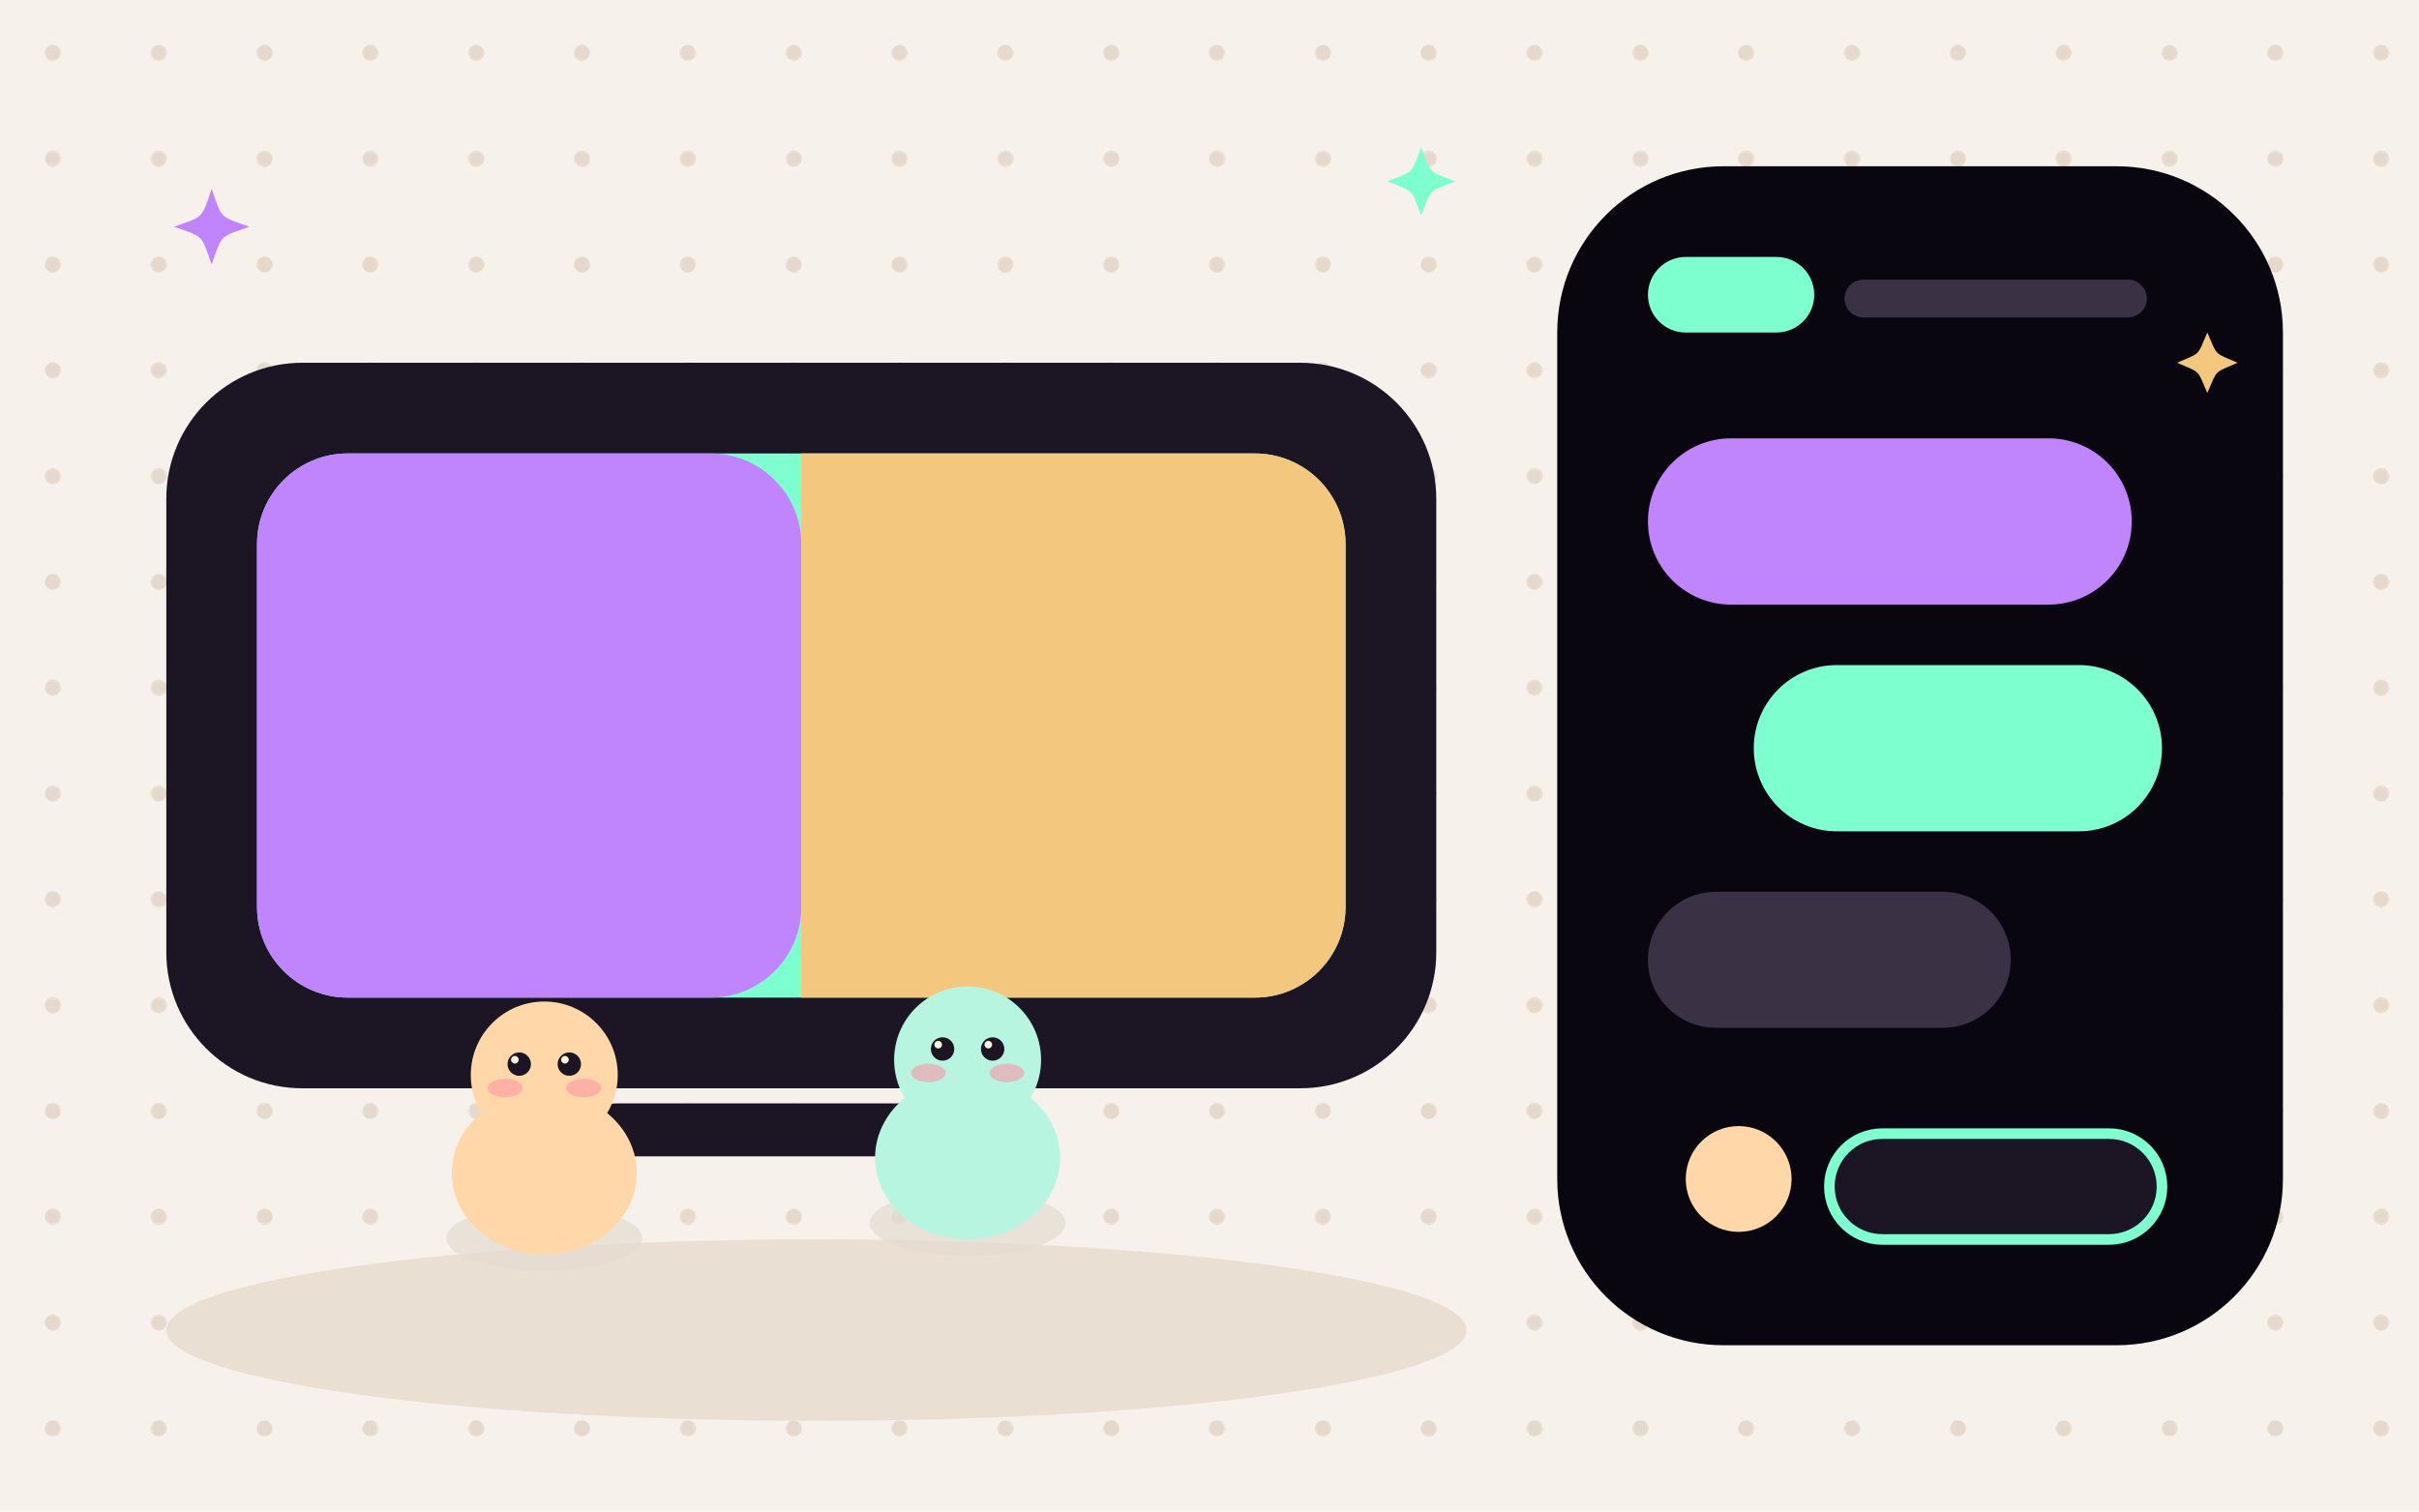
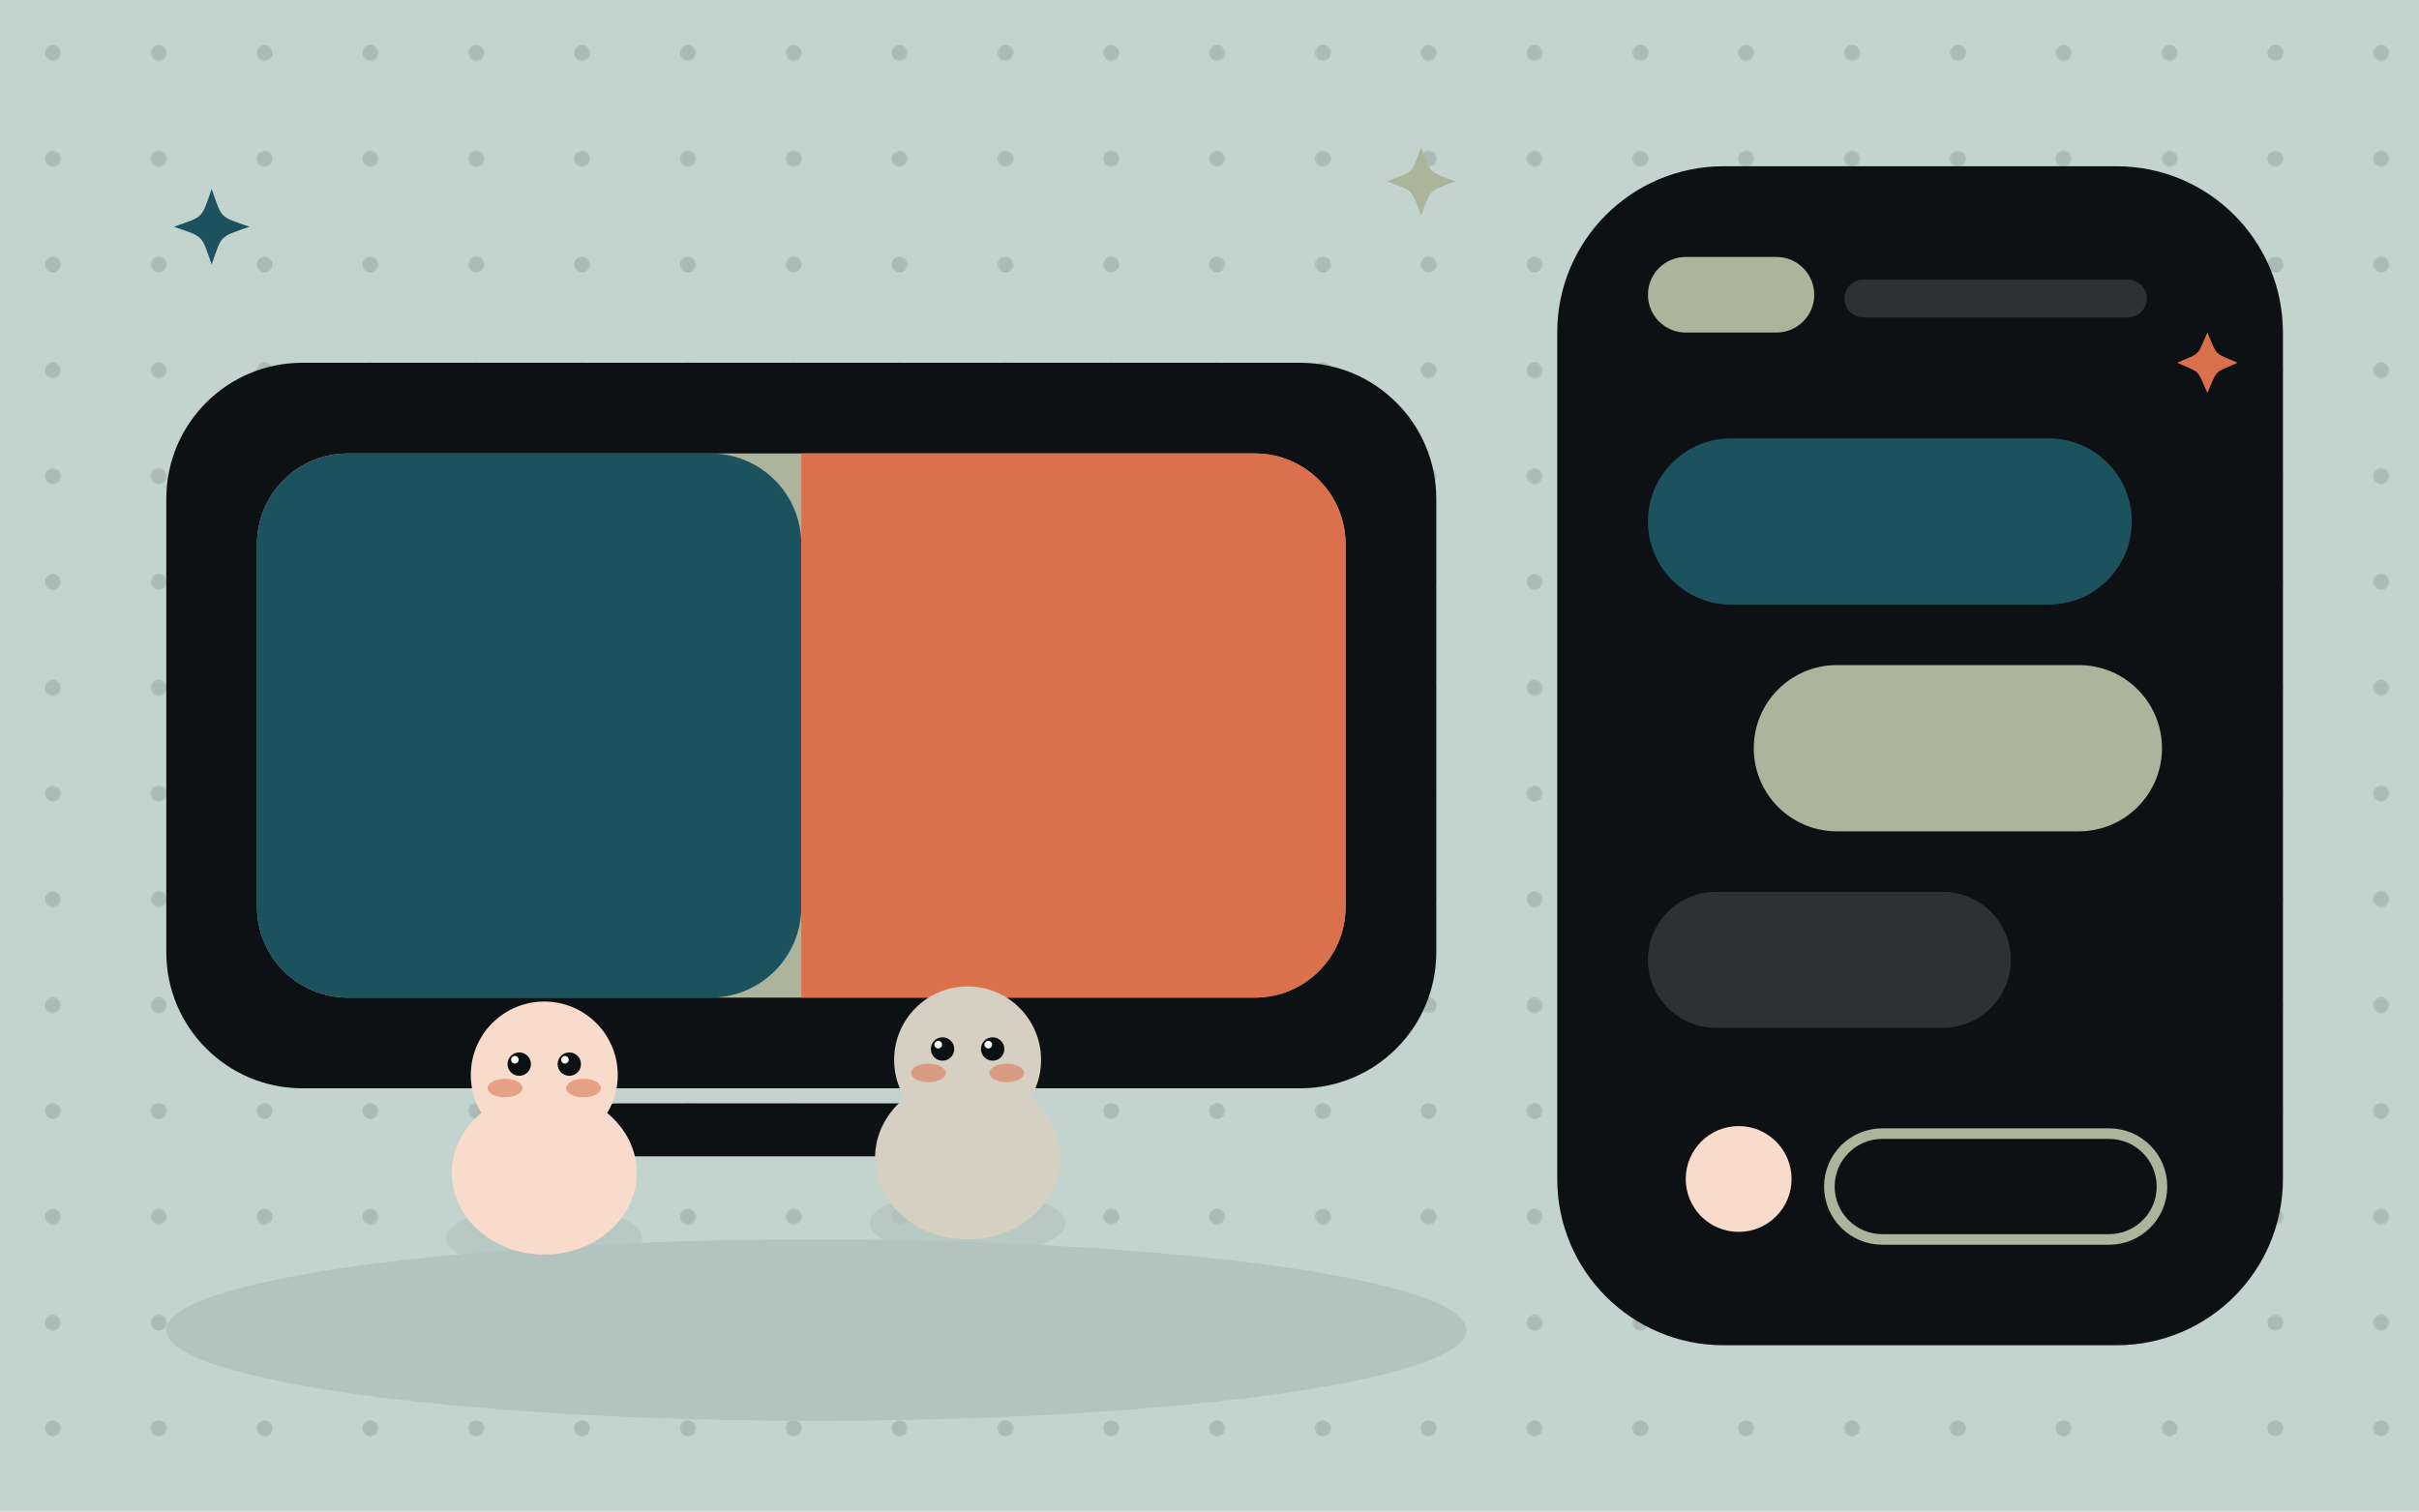
<svg xmlns="http://www.w3.org/2000/svg" viewBox="0 0 320 200" role="img" aria-labelledby="dock-title">
  <defs>
    <pattern id="cx-dots-dock" width="14" height="14" patternUnits="userSpaceOnUse">
-       <circle cx="7" cy="7" r="1.05" fill="#e4d9cc" />
+       <circle cx="7" cy="7" r="1.05" fill="#aabbb6" />
    </pattern>
    <style>
      .sparkle {
        transform-box: fill-box;
        transform-origin: center;
        animation: sparkle-twinkle 2.6s ease-in-out infinite;
      }
      .buddy-bob { animation: buddy-bob 3.4s ease-in-out infinite; }
      .buddy-bob-b { animation-delay: 0.55s; }
      .bubble-a { animation: bubble-pop 2.8s ease-in-out infinite; }
      .bubble-b { animation: bubble-pop 2.8s ease-in-out 0.7s infinite; }
      @keyframes sparkle-twinkle {
        0%, 100% { opacity: 0.4; transform: scale(0.86); }
        50% { opacity: 1; transform: scale(1.12); }
      }
      @keyframes buddy-bob {
        0%, 100% { transform: translateY(0); }
        50% { transform: translateY(-3px); }
      }
      @keyframes bubble-pop {
        0%, 100% { transform: translateY(0); }
        50% { transform: translateY(-3px); }
      }
      @media (prefers-reduced-motion: reduce) {
        .sparkle, .buddy-bob, .bubble-a, .bubble-b { animation: none; transform: none; }
      }
    </style>
  </defs>
-   <rect width="320" height="200" fill="#f6f1ea" />
+   <rect width="320" height="200" fill="#c3d3ce" />
  <rect width="320" height="200" fill="url(#cx-dots-dock)" />
  <g transform="translate(28 30)">
-     <path class="sparkle" fill="#c084fc" d="M0 -5 C1.4 -1 1 -1.4 5 0 C1 1.4 1.4 1 0 5 C-1.4 1 -1 1.4 -5 0 C-1 -1.4 -1.4 -1 0 -5Z" />
+     <path class="sparkle" fill="#1c525d" d="M0 -5 C1.4 -1 1 -1.4 5 0 C1 1.4 1.4 1 0 5 C-1.4 1 -1 1.4 -5 0 C-1 -1.4 -1.4 -1 0 -5Z" />
  </g>
  <g transform="translate(188 24)">
-     <path class="sparkle" fill="#7dffd0" d="M0 -4.5 C1.4 -0.9 0.9 -1.4 4.5 0 C0.9 1.4 1.4 0.9 0 4.5 C-1.4 0.9 -0.9 1.4 -4.5 0 C-0.9 -1.4 -1.4 -0.9 0 -4.5Z" />
+     <path class="sparkle" fill="#adb49c" d="M0 -4.5 C1.4 -0.9 0.9 -1.4 4.5 0 C0.9 1.4 1.4 0.9 0 4.5 C-1.4 0.9 -0.9 1.4 -4.5 0 C-0.9 -1.4 -1.4 -0.9 0 -4.5Z" />
  </g>
-   <ellipse cx="108" cy="176" rx="86" ry="12" fill="#eadfd3" />
-   <rect x="22" y="48" width="168" height="96" rx="18" fill="#1c1524" />
-   <rect x="34" y="60" width="144" height="72" rx="12" fill="#7dffd0" />
-   <rect x="34" y="60" width="72" height="72" rx="12" fill="#c084fc" />
-   <path d="M106 60h60a12 12 0 0 1 12 12v48a12 12 0 0 1-12 12h-60V60Z" fill="#f3c77e" />
-   <rect x="78" y="146" width="56" height="7" rx="3.5" fill="#1c1524" />
+   <ellipse cx="108" cy="176" rx="86" ry="12" fill="#b3c4bf" />
+   <rect x="22" y="48" width="168" height="96" rx="18" fill="#0e1113" />
+   <rect x="34" y="60" width="144" height="72" rx="12" fill="#adb49c" />
+   <rect x="34" y="60" width="72" height="72" rx="12" fill="#1c525d" />
+   <path d="M106 60h60a12 12 0 0 1 12 12v48a12 12 0 0 1-12 12h-60V60Z" fill="#db704c" />
+   <rect x="78" y="146" width="56" height="7" rx="3.5" fill="#0e1113" />
  <g transform="translate(72 148) scale(0.72)">
    <g class="buddy-bob">
-       <ellipse cx="0" cy="22" rx="18" ry="6" fill="#e4dbd1" opacity="0.7" />
-       <ellipse cx="0" cy="10" rx="17" ry="15" fill="#ffd7a8" />
-       <circle cx="0" cy="-8" r="13.5" fill="#ffd7a8" />
-       <circle cx="-11" cy="8" r="5.5" fill="#ffd7a8" />
-       <circle cx="11" cy="8" r="5.5" fill="#ffd7a8" />
-       <circle cx="-4.6" cy="-10" r="2.15" fill="#1c1524" />
-       <circle cx="4.6" cy="-10" r="2.15" fill="#1c1524" />
-       <circle cx="-5.4" cy="-10.8" r="0.7" fill="#fff6e4" />
-       <circle cx="3.8" cy="-10.8" r="0.7" fill="#fff6e4" />
-       <ellipse cx="-7.2" cy="-5.6" rx="3.2" ry="1.7" fill="#ff8fa3" opacity="0.55" />
-       <ellipse cx="7.2" cy="-5.6" rx="3.2" ry="1.7" fill="#ff8fa3" opacity="0.55" />
+       <ellipse cx="0" cy="22" rx="18" ry="6" fill="#b3c4bf" opacity="0.7" />
+       <ellipse cx="0" cy="10" rx="17" ry="15" fill="#f8dbca" />
+       <circle cx="0" cy="-8" r="13.5" fill="#f8dbca" />
+       <circle cx="-11" cy="8" r="5.5" fill="#f8dbca" />
+       <circle cx="11" cy="8" r="5.5" fill="#f8dbca" />
+       <circle cx="-4.6" cy="-10" r="2.15" fill="#0e1113" />
+       <circle cx="4.6" cy="-10" r="2.15" fill="#0e1113" />
+       <circle cx="-5.4" cy="-10.8" r="0.7" fill="#fbfaf4" />
+       <circle cx="3.8" cy="-10.8" r="0.7" fill="#fbfaf4" />
+       <ellipse cx="-7.2" cy="-5.6" rx="3.2" ry="1.7" fill="#db704c" opacity="0.55" />
+       <ellipse cx="7.2" cy="-5.6" rx="3.2" ry="1.7" fill="#db704c" opacity="0.55" />
    </g>
  </g>
  <g transform="translate(128 146) scale(0.72)">
    <g class="buddy-bob buddy-bob-b">
-       <ellipse cx="0" cy="22" rx="18" ry="6" fill="#e4dbd1" opacity="0.7" />
-       <ellipse cx="0" cy="10" rx="17" ry="15" fill="#b8f5e0" />
-       <circle cx="0" cy="-8" r="13.5" fill="#b8f5e0" />
-       <circle cx="-11" cy="8" r="5.5" fill="#b8f5e0" />
-       <circle cx="11" cy="8" r="5.5" fill="#b8f5e0" />
-       <circle cx="-4.6" cy="-10" r="2.15" fill="#1c1524" />
-       <circle cx="4.6" cy="-10" r="2.15" fill="#1c1524" />
-       <circle cx="-5.4" cy="-10.8" r="0.7" fill="#fff6e4" />
-       <circle cx="3.8" cy="-10.8" r="0.7" fill="#fff6e4" />
-       <ellipse cx="-7.2" cy="-5.6" rx="3.2" ry="1.7" fill="#ff8fa3" opacity="0.55" />
-       <ellipse cx="7.2" cy="-5.6" rx="3.2" ry="1.7" fill="#ff8fa3" opacity="0.55" />
+       <ellipse cx="0" cy="22" rx="18" ry="6" fill="#b3c4bf" opacity="0.7" />
+       <ellipse cx="0" cy="10" rx="17" ry="15" fill="#d6d0c3" />
+       <circle cx="0" cy="-8" r="13.5" fill="#d6d0c3" />
+       <circle cx="-11" cy="8" r="5.5" fill="#d6d0c3" />
+       <circle cx="11" cy="8" r="5.5" fill="#d6d0c3" />
+       <circle cx="-4.6" cy="-10" r="2.15" fill="#0e1113" />
+       <circle cx="4.6" cy="-10" r="2.15" fill="#0e1113" />
+       <circle cx="-5.4" cy="-10.8" r="0.7" fill="#fbfaf4" />
+       <circle cx="3.8" cy="-10.8" r="0.7" fill="#fbfaf4" />
+       <ellipse cx="-7.2" cy="-5.6" rx="3.2" ry="1.7" fill="#db704c" opacity="0.55" />
+       <ellipse cx="7.2" cy="-5.6" rx="3.2" ry="1.7" fill="#db704c" opacity="0.55" />
    </g>
  </g>
-   <rect x="206" y="22" width="96" height="156" rx="22" fill="#09060f" />
-   <rect x="218" y="34" width="22" height="10" rx="5" fill="#7dffd0" />
-   <rect x="244" y="37" width="40" height="5" rx="2.5" fill="#3a3144" />
-   <rect class="bubble-a" x="218" y="58" width="64" height="22" rx="11" fill="#c084fc" />
-   <rect class="bubble-b" x="232" y="88" width="54" height="22" rx="11" fill="#7dffd0" />
-   <rect x="218" y="118" width="48" height="18" rx="9" fill="#3a3144" />
-   <circle cx="230" cy="156" r="7" fill="#ffd7a8" />
-   <rect x="242" y="150" width="44" height="14" rx="7" fill="#1c1524" stroke="#7dffd0" stroke-width="1.4" />
+   <rect x="206" y="22" width="96" height="156" rx="22" fill="#0e1113" />
+   <rect x="218" y="34" width="22" height="10" rx="5" fill="#adb49c" />
+   <rect x="244" y="37" width="40" height="5" rx="2.5" fill="#2c3134" />
+   <rect class="bubble-a" x="218" y="58" width="64" height="22" rx="11" fill="#1c525d" />
+   <rect class="bubble-b" x="232" y="88" width="54" height="22" rx="11" fill="#adb49c" />
+   <rect x="218" y="118" width="48" height="18" rx="9" fill="#2c3134" />
+   <circle cx="230" cy="156" r="7" fill="#f8dbca" />
+   <rect x="242" y="150" width="44" height="14" rx="7" fill="#0e1113" stroke="#adb49c" stroke-width="1.4" />
  <g transform="translate(292 48)">
-     <path class="sparkle" fill="#f3c77e" d="M0 -4 C1.4 -0.8 0.8 -1.4 4 0 C0.8 1.4 1.4 0.8 0 4 C-1.4 0.8 -0.8 1.4 -4 0 C-0.8 -1.4 -1.4 -0.8 0 -4Z" />
+     <path class="sparkle" fill="#db704c" d="M0 -4 C1.4 -0.8 0.8 -1.4 4 0 C0.8 1.4 1.4 0.8 0 4 C-1.4 0.8 -0.8 1.4 -4 0 C-0.8 -1.4 -1.4 -0.8 0 -4Z" />
  </g>
</svg>
